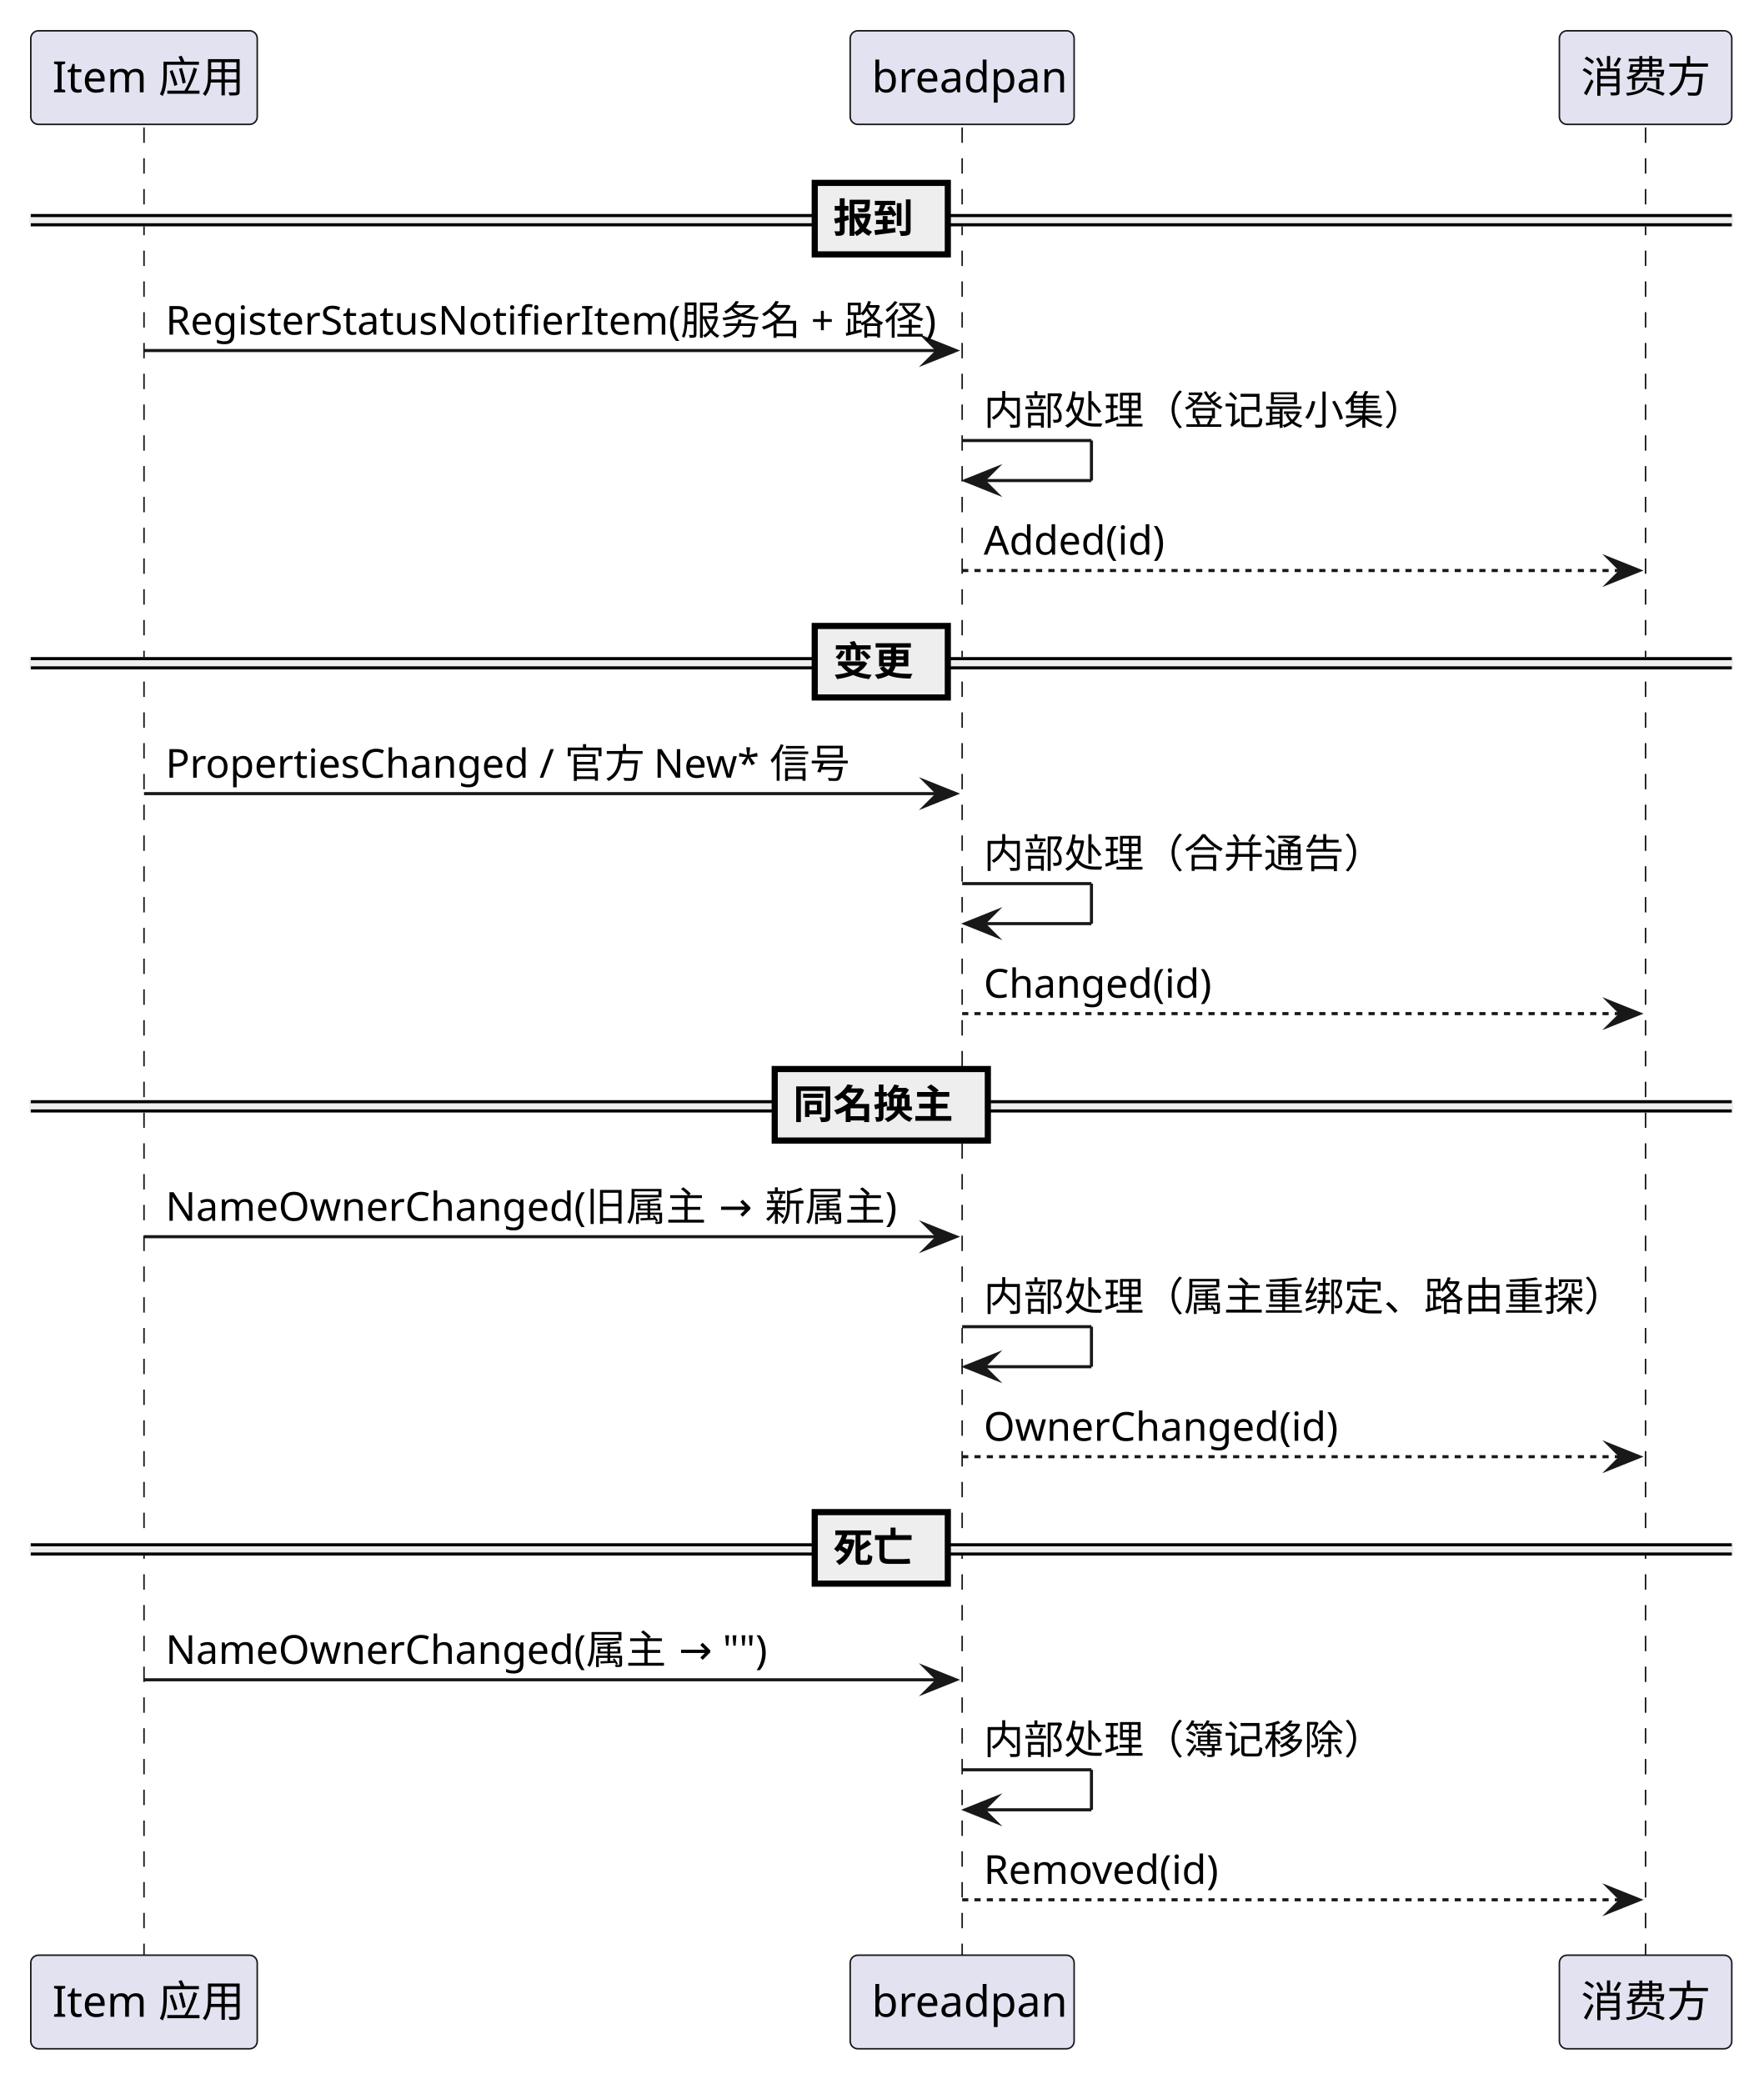
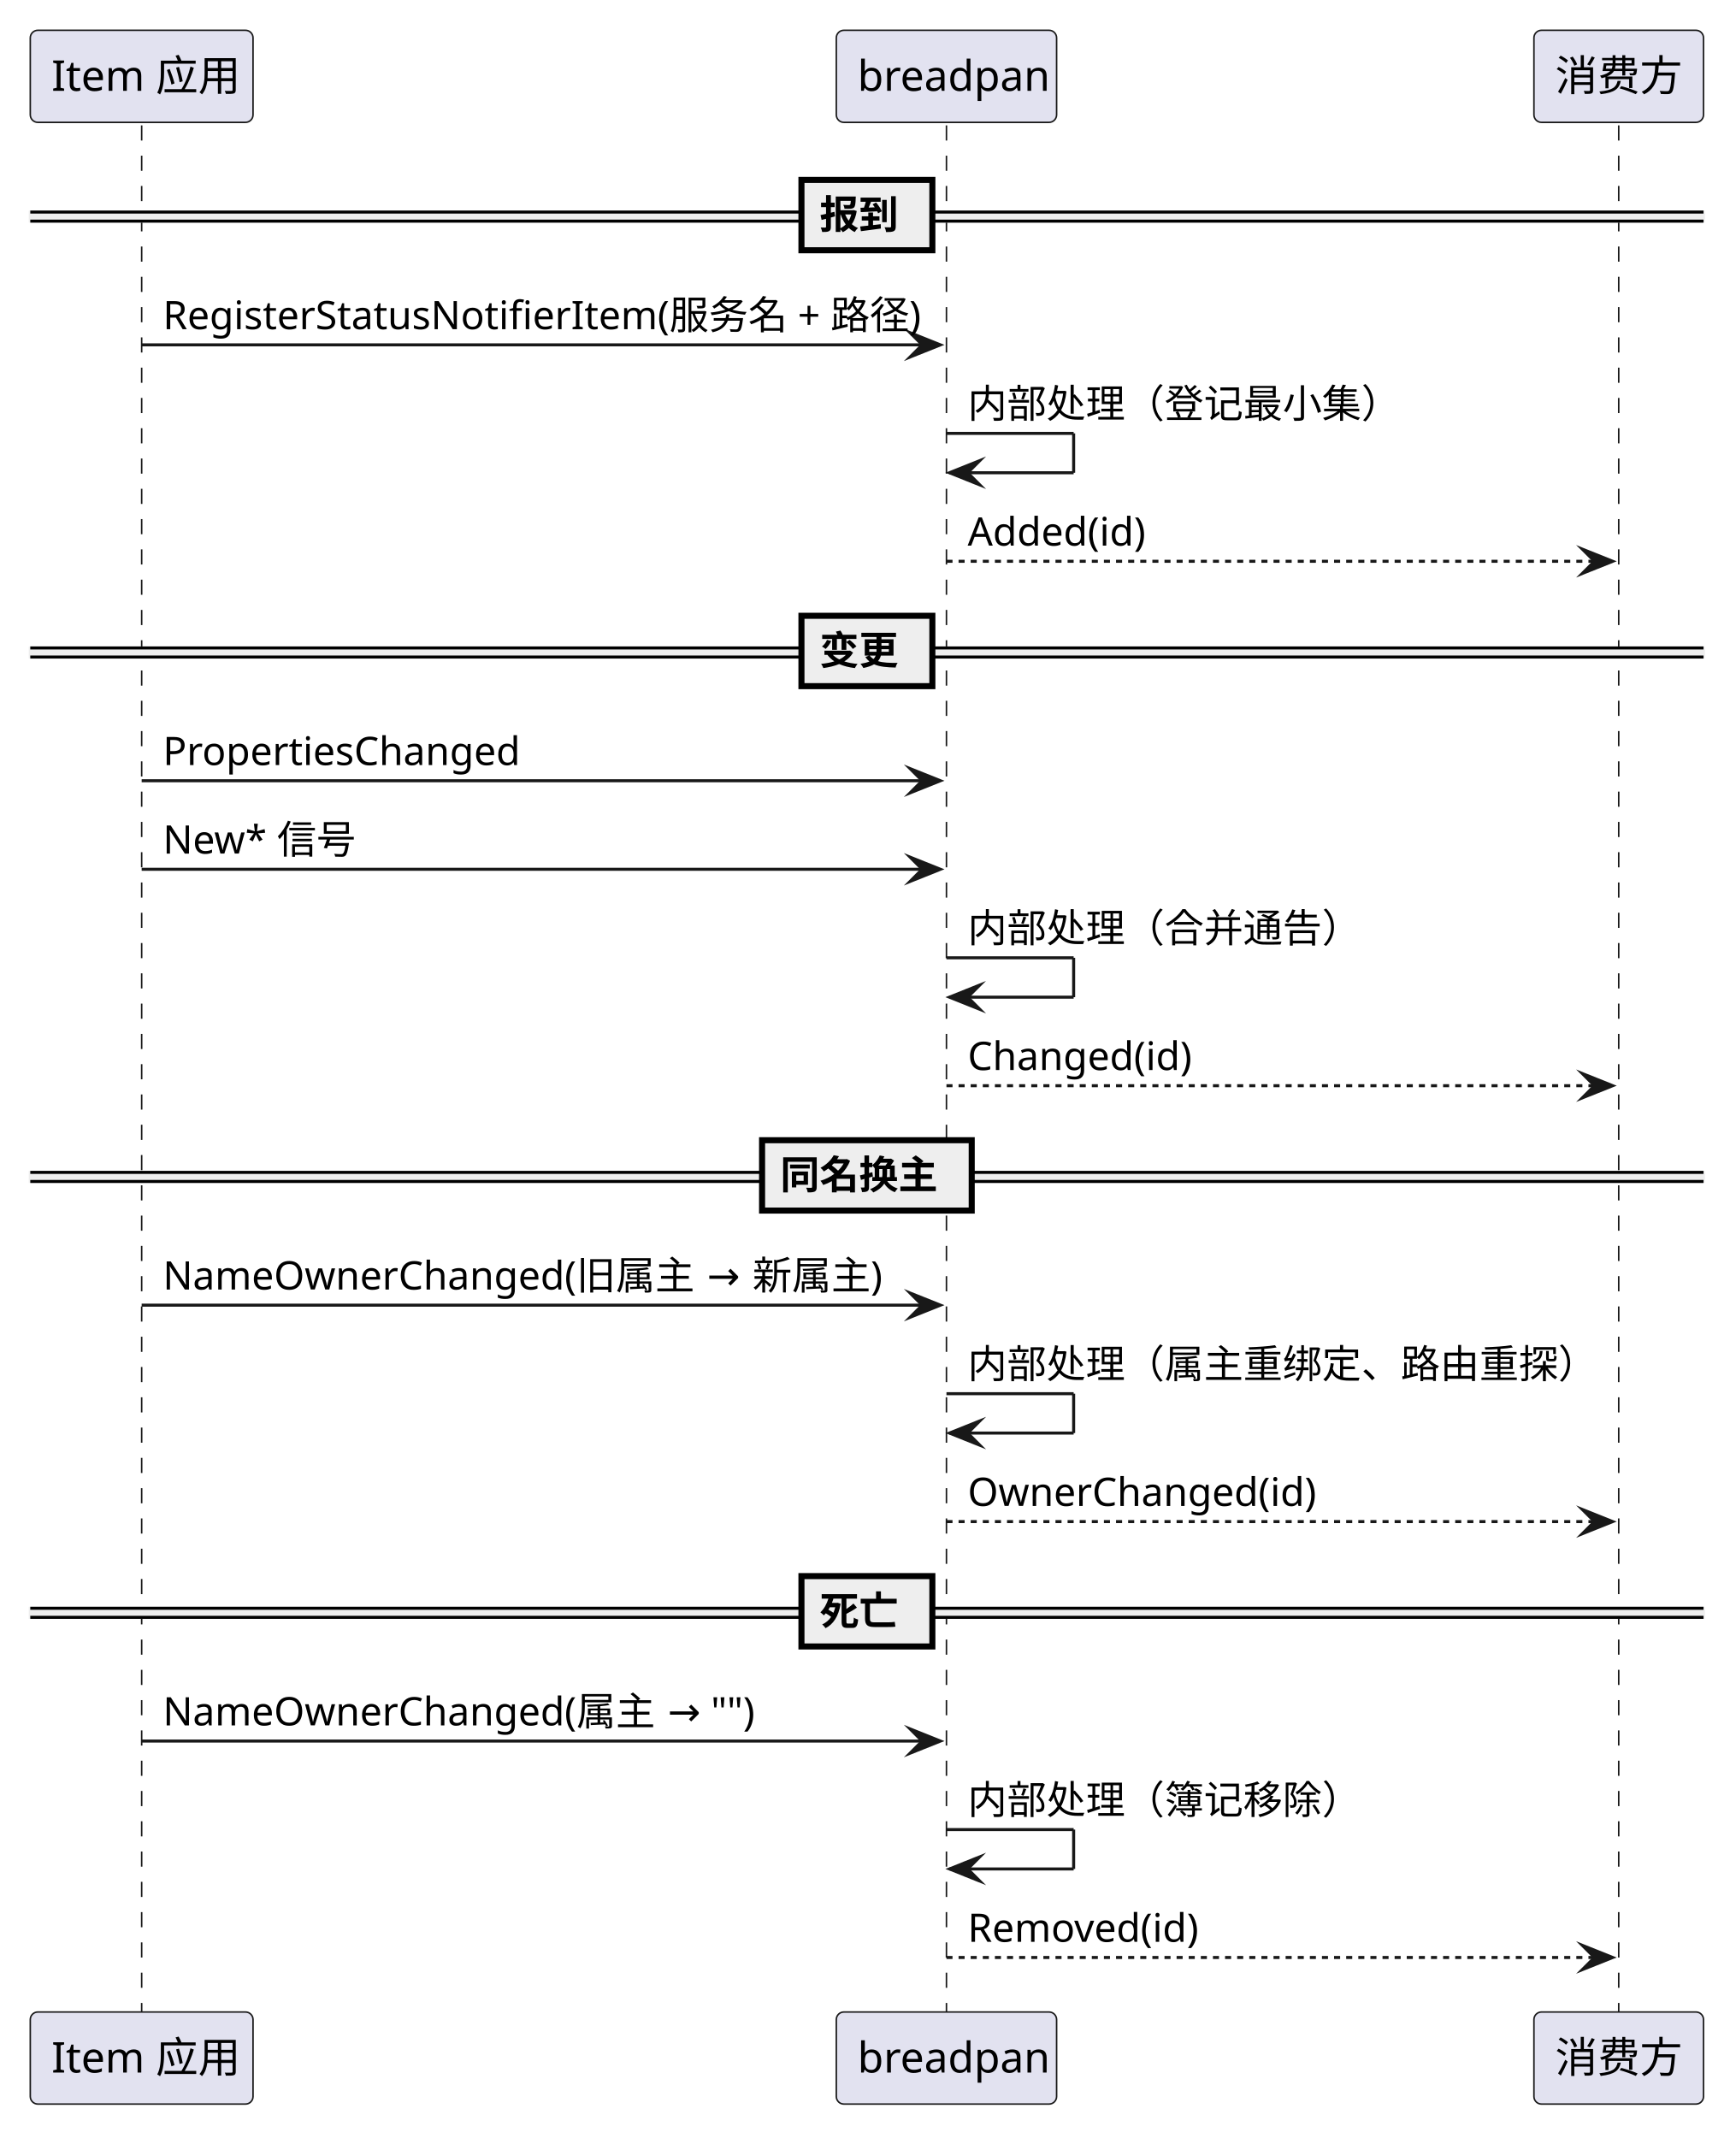
- <svg xmlns="http://www.w3.org/2000/svg" version="1.1" data-diagram-type="SEQUENCE" style="width:573px;height:677px;background:#FFFFFF;" width="573px" height="677px" viewBox="0 0 573 677" zoomAndPan="magnify" preserveAspectRatio="none" contentStyleType="text/css">
+ <svg xmlns="http://www.w3.org/2000/svg" version="1.1" data-diagram-type="SEQUENCE" style="width:573px;height:706px;background:#FFFFFF;" width="573px" height="706px" viewBox="0 0 573 706" zoomAndPan="magnify" preserveAspectRatio="none" contentStyleType="text/css">
  <defs />
  <g font-family="sans-serif" lengthAdjust="spacing">
    <g>
-       <rect x="43.281" y="41.406" width="8" height="593.75" fill="#000" fill-opacity="0" />
-       <line x1="46.781" y1="41.406" x2="46.781" y2="635.156" style="stroke:#181818;stroke-width:0.5;stroke-dasharray:5,5;" />
+       <rect x="43.281" y="41.406" width="8" height="622.984" fill="#000" fill-opacity="0" />
+       <line x1="46.781" y1="41.406" x2="46.781" y2="664.391" style="stroke:#181818;stroke-width:0.5;stroke-dasharray:5,5;" />
    </g>
    <g>
-       <rect x="309.044" y="41.406" width="8" height="593.75" fill="#000" fill-opacity="0" />
-       <line x1="312.544" y1="41.406" x2="312.544" y2="635.156" style="stroke:#181818;stroke-width:0.5;stroke-dasharray:5,5;" />
+       <rect x="309.044" y="41.406" width="8" height="622.984" fill="#000" fill-opacity="0" />
+       <line x1="312.544" y1="41.406" x2="312.544" y2="664.391" style="stroke:#181818;stroke-width:0.5;stroke-dasharray:5,5;" />
    </g>
    <g>
-       <rect x="531.044" y="41.406" width="8" height="593.75" fill="#000" fill-opacity="0" />
-       <line x1="534.544" y1="41.406" x2="534.544" y2="635.156" style="stroke:#181818;stroke-width:0.5;stroke-dasharray:5,5;" />
+       <rect x="531.044" y="41.406" width="8" height="622.984" fill="#000" fill-opacity="0" />
+       <line x1="534.544" y1="41.406" x2="534.544" y2="664.391" style="stroke:#181818;stroke-width:0.5;stroke-dasharray:5,5;" />
    </g>
    <rect x="10" y="10" width="73.561" height="30.406" fill="#E2E2F0" style="stroke:#181818;stroke-width:0.5;" rx="2.5" ry="2.5" />
    <text x="17" y="29.988" fill="#000" font-size="14" textLength="59.561">Item 应用</text>
    <rect x="276.17" y="10" width="72.748" height="30.406" fill="#E2E2F0" style="stroke:#181818;stroke-width:0.5;" rx="2.5" ry="2.5" />
    <text x="283.17" y="29.988" fill="#000" font-size="14" textLength="58.748">breadpan</text>
    <rect x="506.544" y="10" width="56" height="30.406" fill="#E2E2F0" style="stroke:#181818;stroke-width:0.5;" rx="2.5" ry="2.5" />
    <text x="513.544" y="29.988" fill="#000" font-size="14" textLength="42">消费方</text>
-     <rect x="10" y="635.156" width="73.561" height="30.406" fill="#E2E2F0" style="stroke:#181818;stroke-width:0.5;" rx="2.5" ry="2.5" />
-     <text x="17" y="655.145" fill="#000" font-size="14" textLength="59.561">Item 应用</text>
-     <rect x="276.17" y="635.156" width="72.748" height="30.406" fill="#E2E2F0" style="stroke:#181818;stroke-width:0.5;" rx="2.5" ry="2.5" />
-     <text x="283.17" y="655.145" fill="#000" font-size="14" textLength="58.748">breadpan</text>
-     <rect x="506.544" y="635.156" width="56" height="30.406" fill="#E2E2F0" style="stroke:#181818;stroke-width:0.5;" rx="2.5" ry="2.5" />
-     <text x="513.544" y="655.145" fill="#000" font-size="14" textLength="42">消费方</text>
+     <rect x="10" y="664.391" width="73.561" height="30.406" fill="#E2E2F0" style="stroke:#181818;stroke-width:0.5;" rx="2.5" ry="2.5" />
+     <text x="17" y="684.379" fill="#000" font-size="14" textLength="59.561">Item 应用</text>
+     <rect x="276.17" y="664.391" width="72.748" height="30.406" fill="#E2E2F0" style="stroke:#181818;stroke-width:0.5;" rx="2.5" ry="2.5" />
+     <text x="283.17" y="684.379" fill="#000" font-size="14" textLength="58.748">breadpan</text>
+     <rect x="506.544" y="664.391" width="56" height="30.406" fill="#E2E2F0" style="stroke:#181818;stroke-width:0.5;" rx="2.5" ry="2.5" />
+     <text x="513.544" y="684.379" fill="#000" font-size="14" textLength="42">消费方</text>
    <rect x="10" y="70.023" width="552.544" height="3" fill="#EEE" style="stroke:#EEE;stroke-width:1;" />
    <line x1="10" y1="70.023" x2="562.544" y2="70.023" style="stroke:#000;stroke-width:1;" />
    <line x1="10" y1="73.023" x2="562.544" y2="73.023" style="stroke:#000;stroke-width:1;" />
    <rect x="264.657" y="59.406" width="43.231" height="23.234" fill="#EEE" style="stroke:#000;stroke-width:2;" />
    <text x="270.657" y="75.467" fill="#000" font-size="13" textLength="26" font-weight="700">报到</text>
    <polygon points="300.544,109.875,310.544,113.875,300.544,117.875,304.544,113.875" fill="#181818" style="stroke:#181818;stroke-width:1;stroke-linejoin:miter;stroke-miterlimit:10;" />
    <line x1="46.781" y1="113.875" x2="306.544" y2="113.875" style="stroke:#181818;stroke-width:1;" />
    <text x="53.781" y="108.701" fill="#000" font-size="13" textLength="241.763">RegisterStatusNotifierItem(服务名 + 路径)</text>
    <line x1="312.544" y1="143.109" x2="354.544" y2="143.109" style="stroke:#181818;stroke-width:1;" />
    <line x1="354.544" y1="143.109" x2="354.544" y2="156.109" style="stroke:#181818;stroke-width:1;" />
    <line x1="313.544" y1="156.109" x2="354.544" y2="156.109" style="stroke:#181818;stroke-width:1;" />
    <polygon points="323.544,152.109,313.544,156.109,323.544,160.109,319.544,156.109" fill="#181818" style="stroke:#181818;stroke-width:1;stroke-linejoin:miter;stroke-miterlimit:10;" />
    <text x="319.544" y="137.936" fill="#000" font-size="13" textLength="143">内部处理（登记最小集）</text>
    <polygon points="522.544,181.344,532.544,185.344,522.544,189.344,526.544,185.344" fill="#181818" style="stroke:#181818;stroke-width:1;stroke-linejoin:miter;stroke-miterlimit:10;" />
    <line x1="312.544" y1="185.344" x2="528.544" y2="185.344" style="stroke:#181818;stroke-width:1;stroke-dasharray:2,2;" />
    <text x="319.544" y="180.17" fill="#000" font-size="13" textLength="56.837">Added(id)</text>
    <rect x="10" y="213.961" width="552.544" height="3" fill="#EEE" style="stroke:#EEE;stroke-width:1;" />
    <line x1="10" y1="213.961" x2="562.544" y2="213.961" style="stroke:#000;stroke-width:1;" />
    <line x1="10" y1="216.961" x2="562.544" y2="216.961" style="stroke:#000;stroke-width:1;" />
    <rect x="264.657" y="203.344" width="43.231" height="23.234" fill="#EEE" style="stroke:#000;stroke-width:2;" />
    <text x="270.657" y="219.404" fill="#000" font-size="13" textLength="26" font-weight="700">变更</text>
    <polygon points="300.544,253.813,310.544,257.813,300.544,261.813,304.544,257.813" fill="#181818" style="stroke:#181818;stroke-width:1;stroke-linejoin:miter;stroke-miterlimit:10;" />
    <line x1="46.781" y1="257.813" x2="306.544" y2="257.813" style="stroke:#181818;stroke-width:1;" />
-     <text x="53.781" y="252.639" fill="#000" font-size="13" textLength="212.831">PropertiesChanged / 官方 New* 信号</text>
-     <line x1="312.544" y1="287.047" x2="354.544" y2="287.047" style="stroke:#181818;stroke-width:1;" />
-     <line x1="354.544" y1="287.047" x2="354.544" y2="300.047" style="stroke:#181818;stroke-width:1;" />
-     <line x1="313.544" y1="300.047" x2="354.544" y2="300.047" style="stroke:#181818;stroke-width:1;" />
-     <polygon points="323.544,296.047,313.544,300.047,323.544,304.047,319.544,300.047" fill="#181818" style="stroke:#181818;stroke-width:1;stroke-linejoin:miter;stroke-miterlimit:10;" />
-     <text x="319.544" y="281.873" fill="#000" font-size="13" textLength="130">内部处理（合并通告）</text>
-     <polygon points="522.544,325.281,532.544,329.281,522.544,333.281,526.544,329.281" fill="#181818" style="stroke:#181818;stroke-width:1;stroke-linejoin:miter;stroke-miterlimit:10;" />
-     <line x1="312.544" y1="329.281" x2="528.544" y2="329.281" style="stroke:#181818;stroke-width:1;stroke-dasharray:2,2;" />
-     <text x="319.544" y="324.107" fill="#000" font-size="13" textLength="70.865">Changed(id)</text>
-     <rect x="10" y="357.898" width="552.544" height="3" fill="#EEE" style="stroke:#EEE;stroke-width:1;" />
-     <line x1="10" y1="357.898" x2="562.544" y2="357.898" style="stroke:#000;stroke-width:1;" />
-     <line x1="10" y1="360.898" x2="562.544" y2="360.898" style="stroke:#000;stroke-width:1;" />
-     <rect x="251.657" y="347.281" width="69.231" height="23.234" fill="#EEE" style="stroke:#000;stroke-width:2;" />
-     <text x="257.657" y="363.342" fill="#000" font-size="13" textLength="52" font-weight="700">同名换主</text>
-     <polygon points="300.544,397.75,310.544,401.75,300.544,405.75,304.544,401.75" fill="#181818" style="stroke:#181818;stroke-width:1;stroke-linejoin:miter;stroke-miterlimit:10;" />
-     <line x1="46.781" y1="401.75" x2="306.544" y2="401.75" style="stroke:#181818;stroke-width:1;" />
-     <text x="53.781" y="396.576" fill="#000" font-size="13" textLength="229.652">NameOwnerChanged(旧属主 → 新属主)</text>
-     <line x1="312.544" y1="430.984" x2="354.544" y2="430.984" style="stroke:#181818;stroke-width:1;" />
-     <line x1="354.544" y1="430.984" x2="354.544" y2="443.984" style="stroke:#181818;stroke-width:1;" />
-     <line x1="313.544" y1="443.984" x2="354.544" y2="443.984" style="stroke:#181818;stroke-width:1;" />
-     <polygon points="323.544,439.984,313.544,443.984,323.544,447.984,319.544,443.984" fill="#181818" style="stroke:#181818;stroke-width:1;stroke-linejoin:miter;stroke-miterlimit:10;" />
-     <text x="319.544" y="425.811" fill="#000" font-size="13" textLength="208">内部处理（属主重绑定、路由重探）</text>
-     <polygon points="522.544,469.219,532.544,473.219,522.544,477.219,526.544,473.219" fill="#181818" style="stroke:#181818;stroke-width:1;stroke-linejoin:miter;stroke-miterlimit:10;" />
-     <line x1="312.544" y1="473.219" x2="528.544" y2="473.219" style="stroke:#181818;stroke-width:1;stroke-dasharray:2,2;" />
-     <text x="319.544" y="468.045" fill="#000" font-size="13" textLength="108.056">OwnerChanged(id)</text>
-     <rect x="10" y="501.836" width="552.544" height="3" fill="#EEE" style="stroke:#EEE;stroke-width:1;" />
-     <line x1="10" y1="501.836" x2="562.544" y2="501.836" style="stroke:#000;stroke-width:1;" />
-     <line x1="10" y1="504.836" x2="562.544" y2="504.836" style="stroke:#000;stroke-width:1;" />
-     <rect x="264.657" y="491.219" width="43.231" height="23.234" fill="#EEE" style="stroke:#000;stroke-width:2;" />
-     <text x="270.657" y="507.279" fill="#000" font-size="13" textLength="26" font-weight="700">死亡</text>
-     <polygon points="300.544,541.688,310.544,545.688,300.544,549.688,304.544,545.688" fill="#181818" style="stroke:#181818;stroke-width:1;stroke-linejoin:miter;stroke-miterlimit:10;" />
-     <line x1="46.781" y1="545.688" x2="306.544" y2="545.688" style="stroke:#181818;stroke-width:1;" />
-     <text x="53.781" y="540.514" fill="#000" font-size="13" textLength="185.98">NameOwnerChanged(属主 → "")</text>
-     <line x1="312.544" y1="574.922" x2="354.544" y2="574.922" style="stroke:#181818;stroke-width:1;" />
-     <line x1="354.544" y1="574.922" x2="354.544" y2="587.922" style="stroke:#181818;stroke-width:1;" />
-     <line x1="313.544" y1="587.922" x2="354.544" y2="587.922" style="stroke:#181818;stroke-width:1;" />
-     <polygon points="323.544,583.922,313.544,587.922,323.544,591.922,319.544,587.922" fill="#181818" style="stroke:#181818;stroke-width:1;stroke-linejoin:miter;stroke-miterlimit:10;" />
-     <text x="319.544" y="569.748" fill="#000" font-size="13" textLength="130">内部处理（簿记移除）</text>
-     <polygon points="522.544,613.156,532.544,617.156,522.544,621.156,526.544,617.156" fill="#181818" style="stroke:#181818;stroke-width:1;stroke-linejoin:miter;stroke-miterlimit:10;" />
-     <line x1="312.544" y1="617.156" x2="528.544" y2="617.156" style="stroke:#181818;stroke-width:1;stroke-dasharray:2,2;" />
-     <text x="319.544" y="611.982" fill="#000" font-size="13" textLength="73.709">Removed(id)</text>
+     <text x="53.781" y="252.639" fill="#000" font-size="13" textLength="111.033">PropertiesChanged</text>
+     <polygon points="300.544,283.047,310.544,287.047,300.544,291.047,304.544,287.047" fill="#181818" style="stroke:#181818;stroke-width:1;stroke-linejoin:miter;stroke-miterlimit:10;" />
+     <line x1="46.781" y1="287.047" x2="306.544" y2="287.047" style="stroke:#181818;stroke-width:1;" />
+     <text x="53.781" y="281.873" fill="#000" font-size="13" textLength="60.76">New* 信号</text>
+     <line x1="312.544" y1="316.281" x2="354.544" y2="316.281" style="stroke:#181818;stroke-width:1;" />
+     <line x1="354.544" y1="316.281" x2="354.544" y2="329.281" style="stroke:#181818;stroke-width:1;" />
+     <line x1="313.544" y1="329.281" x2="354.544" y2="329.281" style="stroke:#181818;stroke-width:1;" />
+     <polygon points="323.544,325.281,313.544,329.281,323.544,333.281,319.544,329.281" fill="#181818" style="stroke:#181818;stroke-width:1;stroke-linejoin:miter;stroke-miterlimit:10;" />
+     <text x="319.544" y="311.107" fill="#000" font-size="13" textLength="130">内部处理（合并通告）</text>
+     <polygon points="522.544,354.516,532.544,358.516,522.544,362.516,526.544,358.516" fill="#181818" style="stroke:#181818;stroke-width:1;stroke-linejoin:miter;stroke-miterlimit:10;" />
+     <line x1="312.544" y1="358.516" x2="528.544" y2="358.516" style="stroke:#181818;stroke-width:1;stroke-dasharray:2,2;" />
+     <text x="319.544" y="353.342" fill="#000" font-size="13" textLength="70.865">Changed(id)</text>
+     <rect x="10" y="387.133" width="552.544" height="3" fill="#EEE" style="stroke:#EEE;stroke-width:1;" />
+     <line x1="10" y1="387.133" x2="562.544" y2="387.133" style="stroke:#000;stroke-width:1;" />
+     <line x1="10" y1="390.133" x2="562.544" y2="390.133" style="stroke:#000;stroke-width:1;" />
+     <rect x="251.657" y="376.516" width="69.231" height="23.234" fill="#EEE" style="stroke:#000;stroke-width:2;" />
+     <text x="257.657" y="392.576" fill="#000" font-size="13" textLength="52" font-weight="700">同名换主</text>
+     <polygon points="300.544,426.984,310.544,430.984,300.544,434.984,304.544,430.984" fill="#181818" style="stroke:#181818;stroke-width:1;stroke-linejoin:miter;stroke-miterlimit:10;" />
+     <line x1="46.781" y1="430.984" x2="306.544" y2="430.984" style="stroke:#181818;stroke-width:1;" />
+     <text x="53.781" y="425.811" fill="#000" font-size="13" textLength="229.652">NameOwnerChanged(旧属主 → 新属主)</text>
+     <line x1="312.544" y1="460.219" x2="354.544" y2="460.219" style="stroke:#181818;stroke-width:1;" />
+     <line x1="354.544" y1="460.219" x2="354.544" y2="473.219" style="stroke:#181818;stroke-width:1;" />
+     <line x1="313.544" y1="473.219" x2="354.544" y2="473.219" style="stroke:#181818;stroke-width:1;" />
+     <polygon points="323.544,469.219,313.544,473.219,323.544,477.219,319.544,473.219" fill="#181818" style="stroke:#181818;stroke-width:1;stroke-linejoin:miter;stroke-miterlimit:10;" />
+     <text x="319.544" y="455.045" fill="#000" font-size="13" textLength="208">内部处理（属主重绑定、路由重探）</text>
+     <polygon points="522.544,498.453,532.544,502.453,522.544,506.453,526.544,502.453" fill="#181818" style="stroke:#181818;stroke-width:1;stroke-linejoin:miter;stroke-miterlimit:10;" />
+     <line x1="312.544" y1="502.453" x2="528.544" y2="502.453" style="stroke:#181818;stroke-width:1;stroke-dasharray:2,2;" />
+     <text x="319.544" y="497.279" fill="#000" font-size="13" textLength="108.056">OwnerChanged(id)</text>
+     <rect x="10" y="531.07" width="552.544" height="3" fill="#EEE" style="stroke:#EEE;stroke-width:1;" />
+     <line x1="10" y1="531.07" x2="562.544" y2="531.07" style="stroke:#000;stroke-width:1;" />
+     <line x1="10" y1="534.07" x2="562.544" y2="534.07" style="stroke:#000;stroke-width:1;" />
+     <rect x="264.657" y="520.453" width="43.231" height="23.234" fill="#EEE" style="stroke:#000;stroke-width:2;" />
+     <text x="270.657" y="536.514" fill="#000" font-size="13" textLength="26" font-weight="700">死亡</text>
+     <polygon points="300.544,570.922,310.544,574.922,300.544,578.922,304.544,574.922" fill="#181818" style="stroke:#181818;stroke-width:1;stroke-linejoin:miter;stroke-miterlimit:10;" />
+     <line x1="46.781" y1="574.922" x2="306.544" y2="574.922" style="stroke:#181818;stroke-width:1;" />
+     <text x="53.781" y="569.748" fill="#000" font-size="13" textLength="185.98">NameOwnerChanged(属主 → "")</text>
+     <line x1="312.544" y1="604.156" x2="354.544" y2="604.156" style="stroke:#181818;stroke-width:1;" />
+     <line x1="354.544" y1="604.156" x2="354.544" y2="617.156" style="stroke:#181818;stroke-width:1;" />
+     <line x1="313.544" y1="617.156" x2="354.544" y2="617.156" style="stroke:#181818;stroke-width:1;" />
+     <polygon points="323.544,613.156,313.544,617.156,323.544,621.156,319.544,617.156" fill="#181818" style="stroke:#181818;stroke-width:1;stroke-linejoin:miter;stroke-miterlimit:10;" />
+     <text x="319.544" y="598.982" fill="#000" font-size="13" textLength="130">内部处理（簿记移除）</text>
+     <polygon points="522.544,642.391,532.544,646.391,522.544,650.391,526.544,646.391" fill="#181818" style="stroke:#181818;stroke-width:1;stroke-linejoin:miter;stroke-miterlimit:10;" />
+     <line x1="312.544" y1="646.391" x2="528.544" y2="646.391" style="stroke:#181818;stroke-width:1;stroke-dasharray:2,2;" />
+     <text x="319.544" y="641.217" fill="#000" font-size="13" textLength="73.709">Removed(id)</text>
  </g>
</svg>
